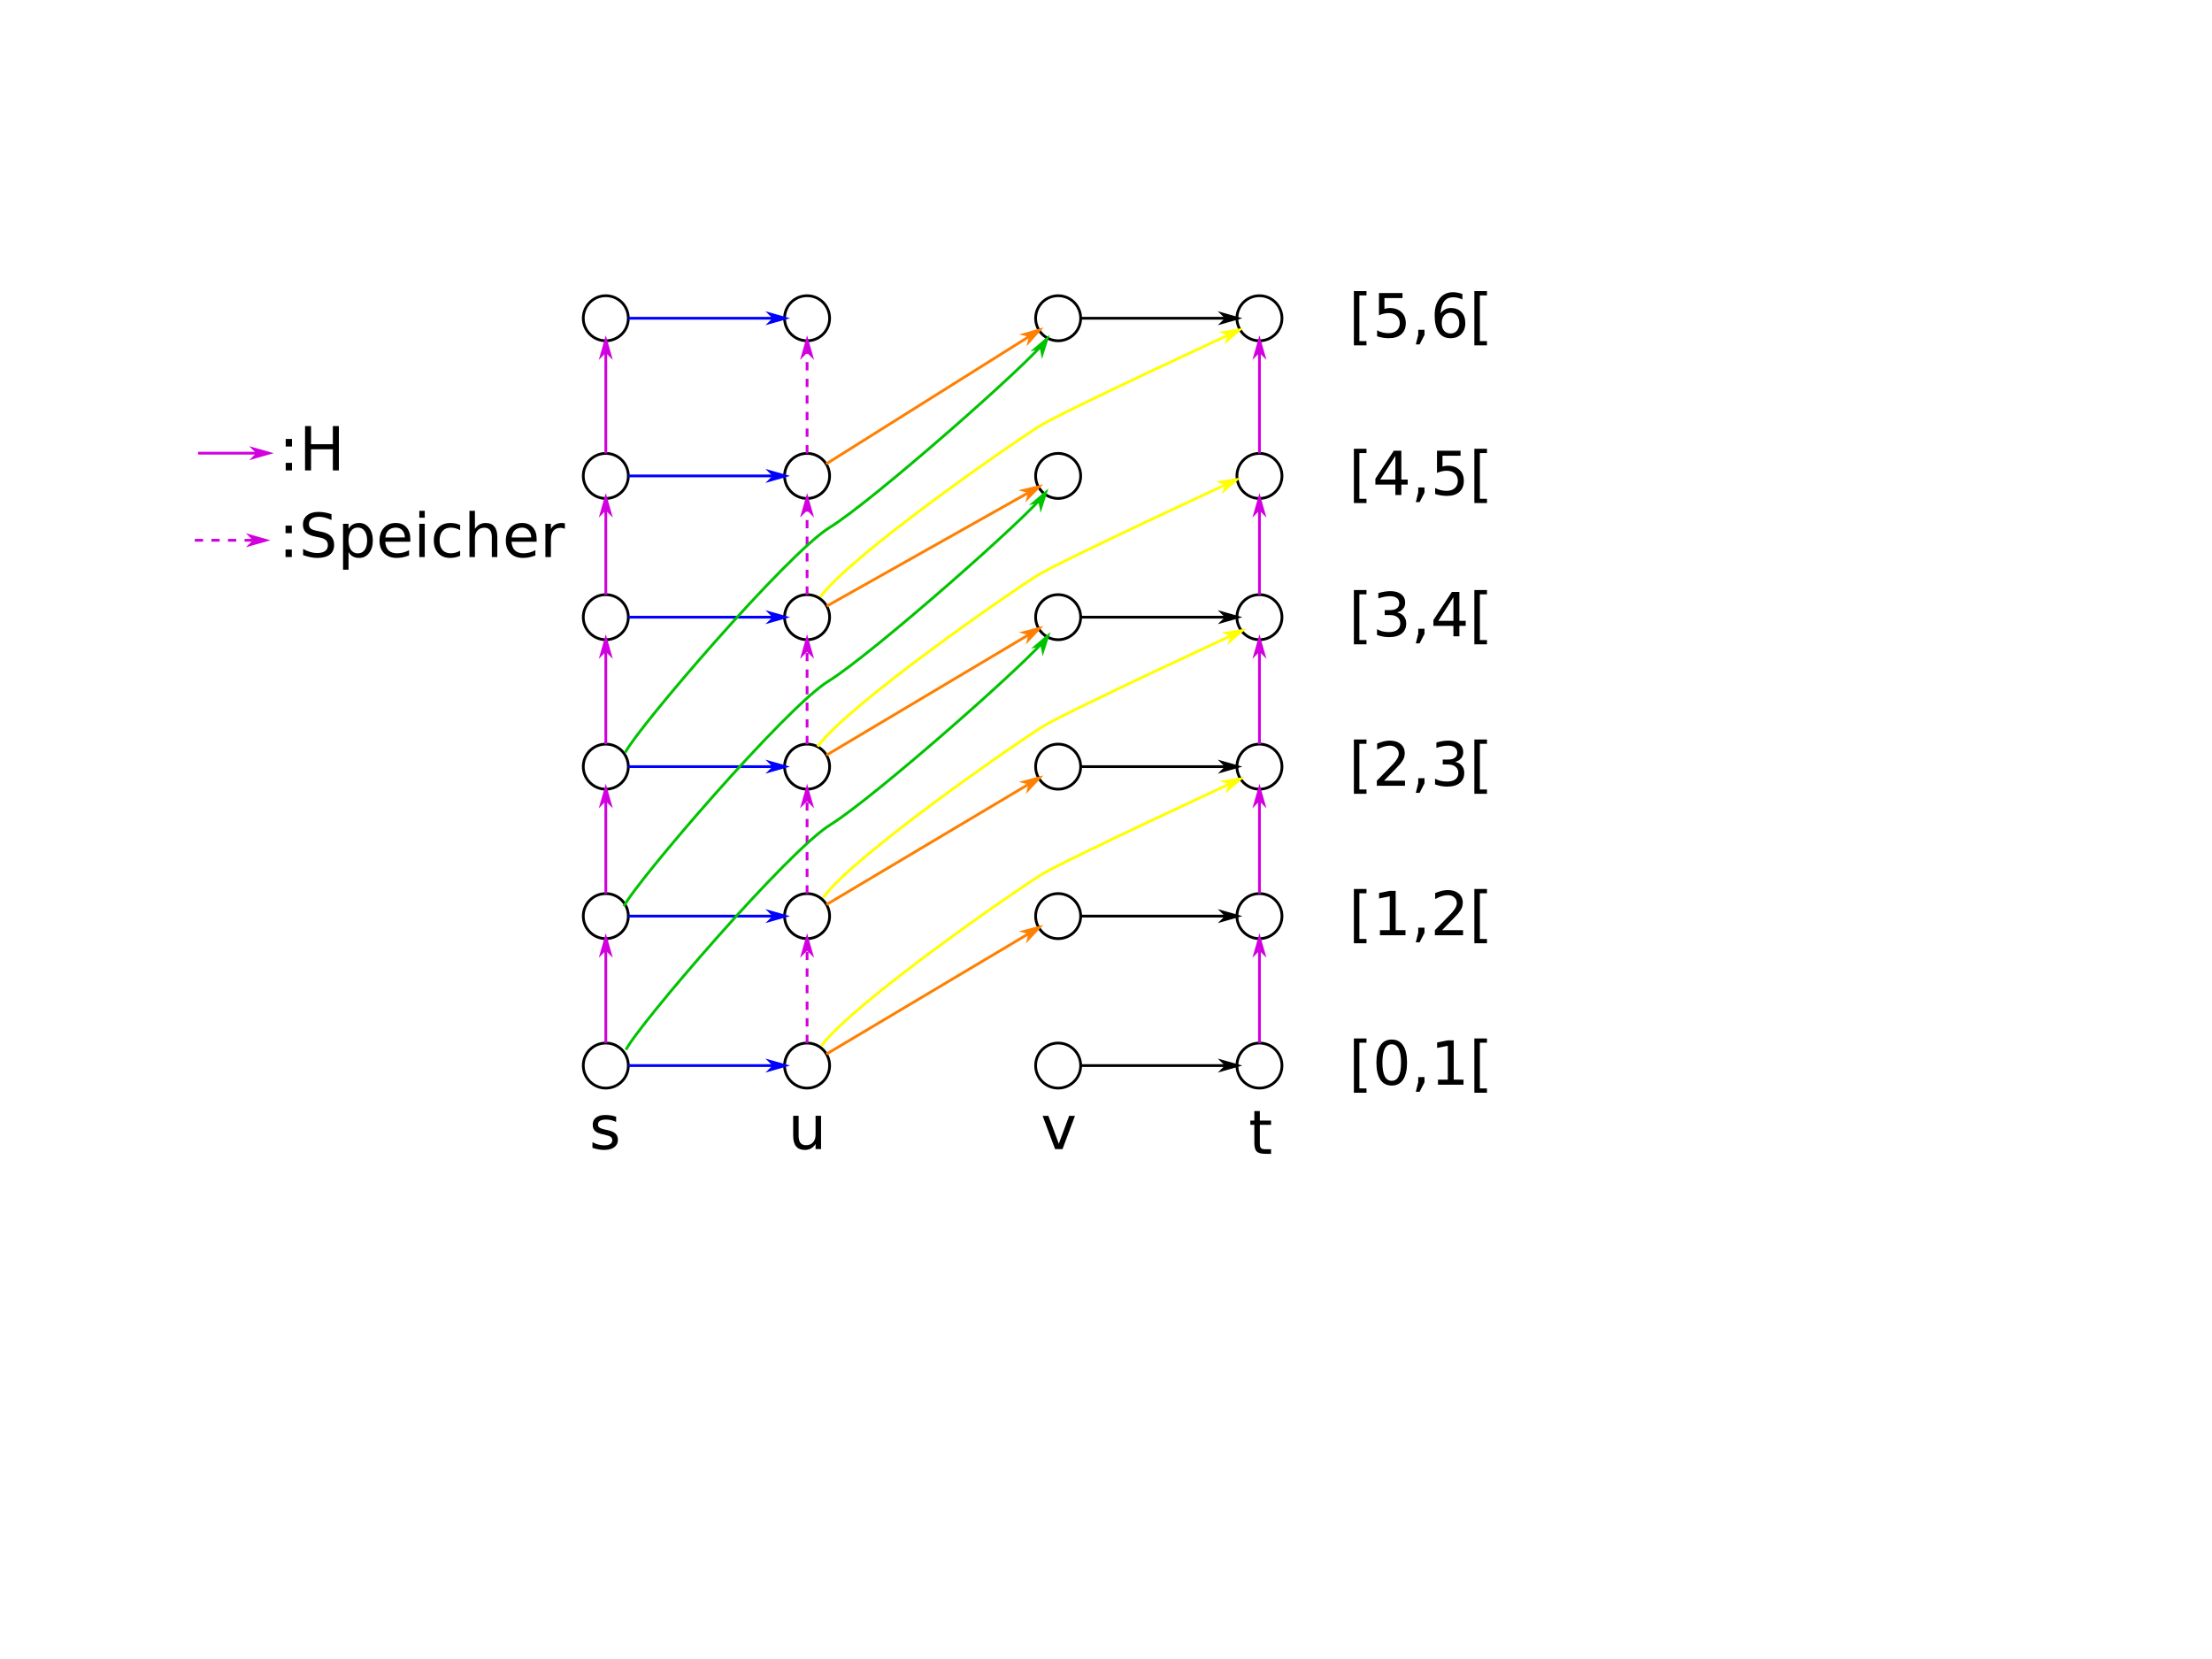
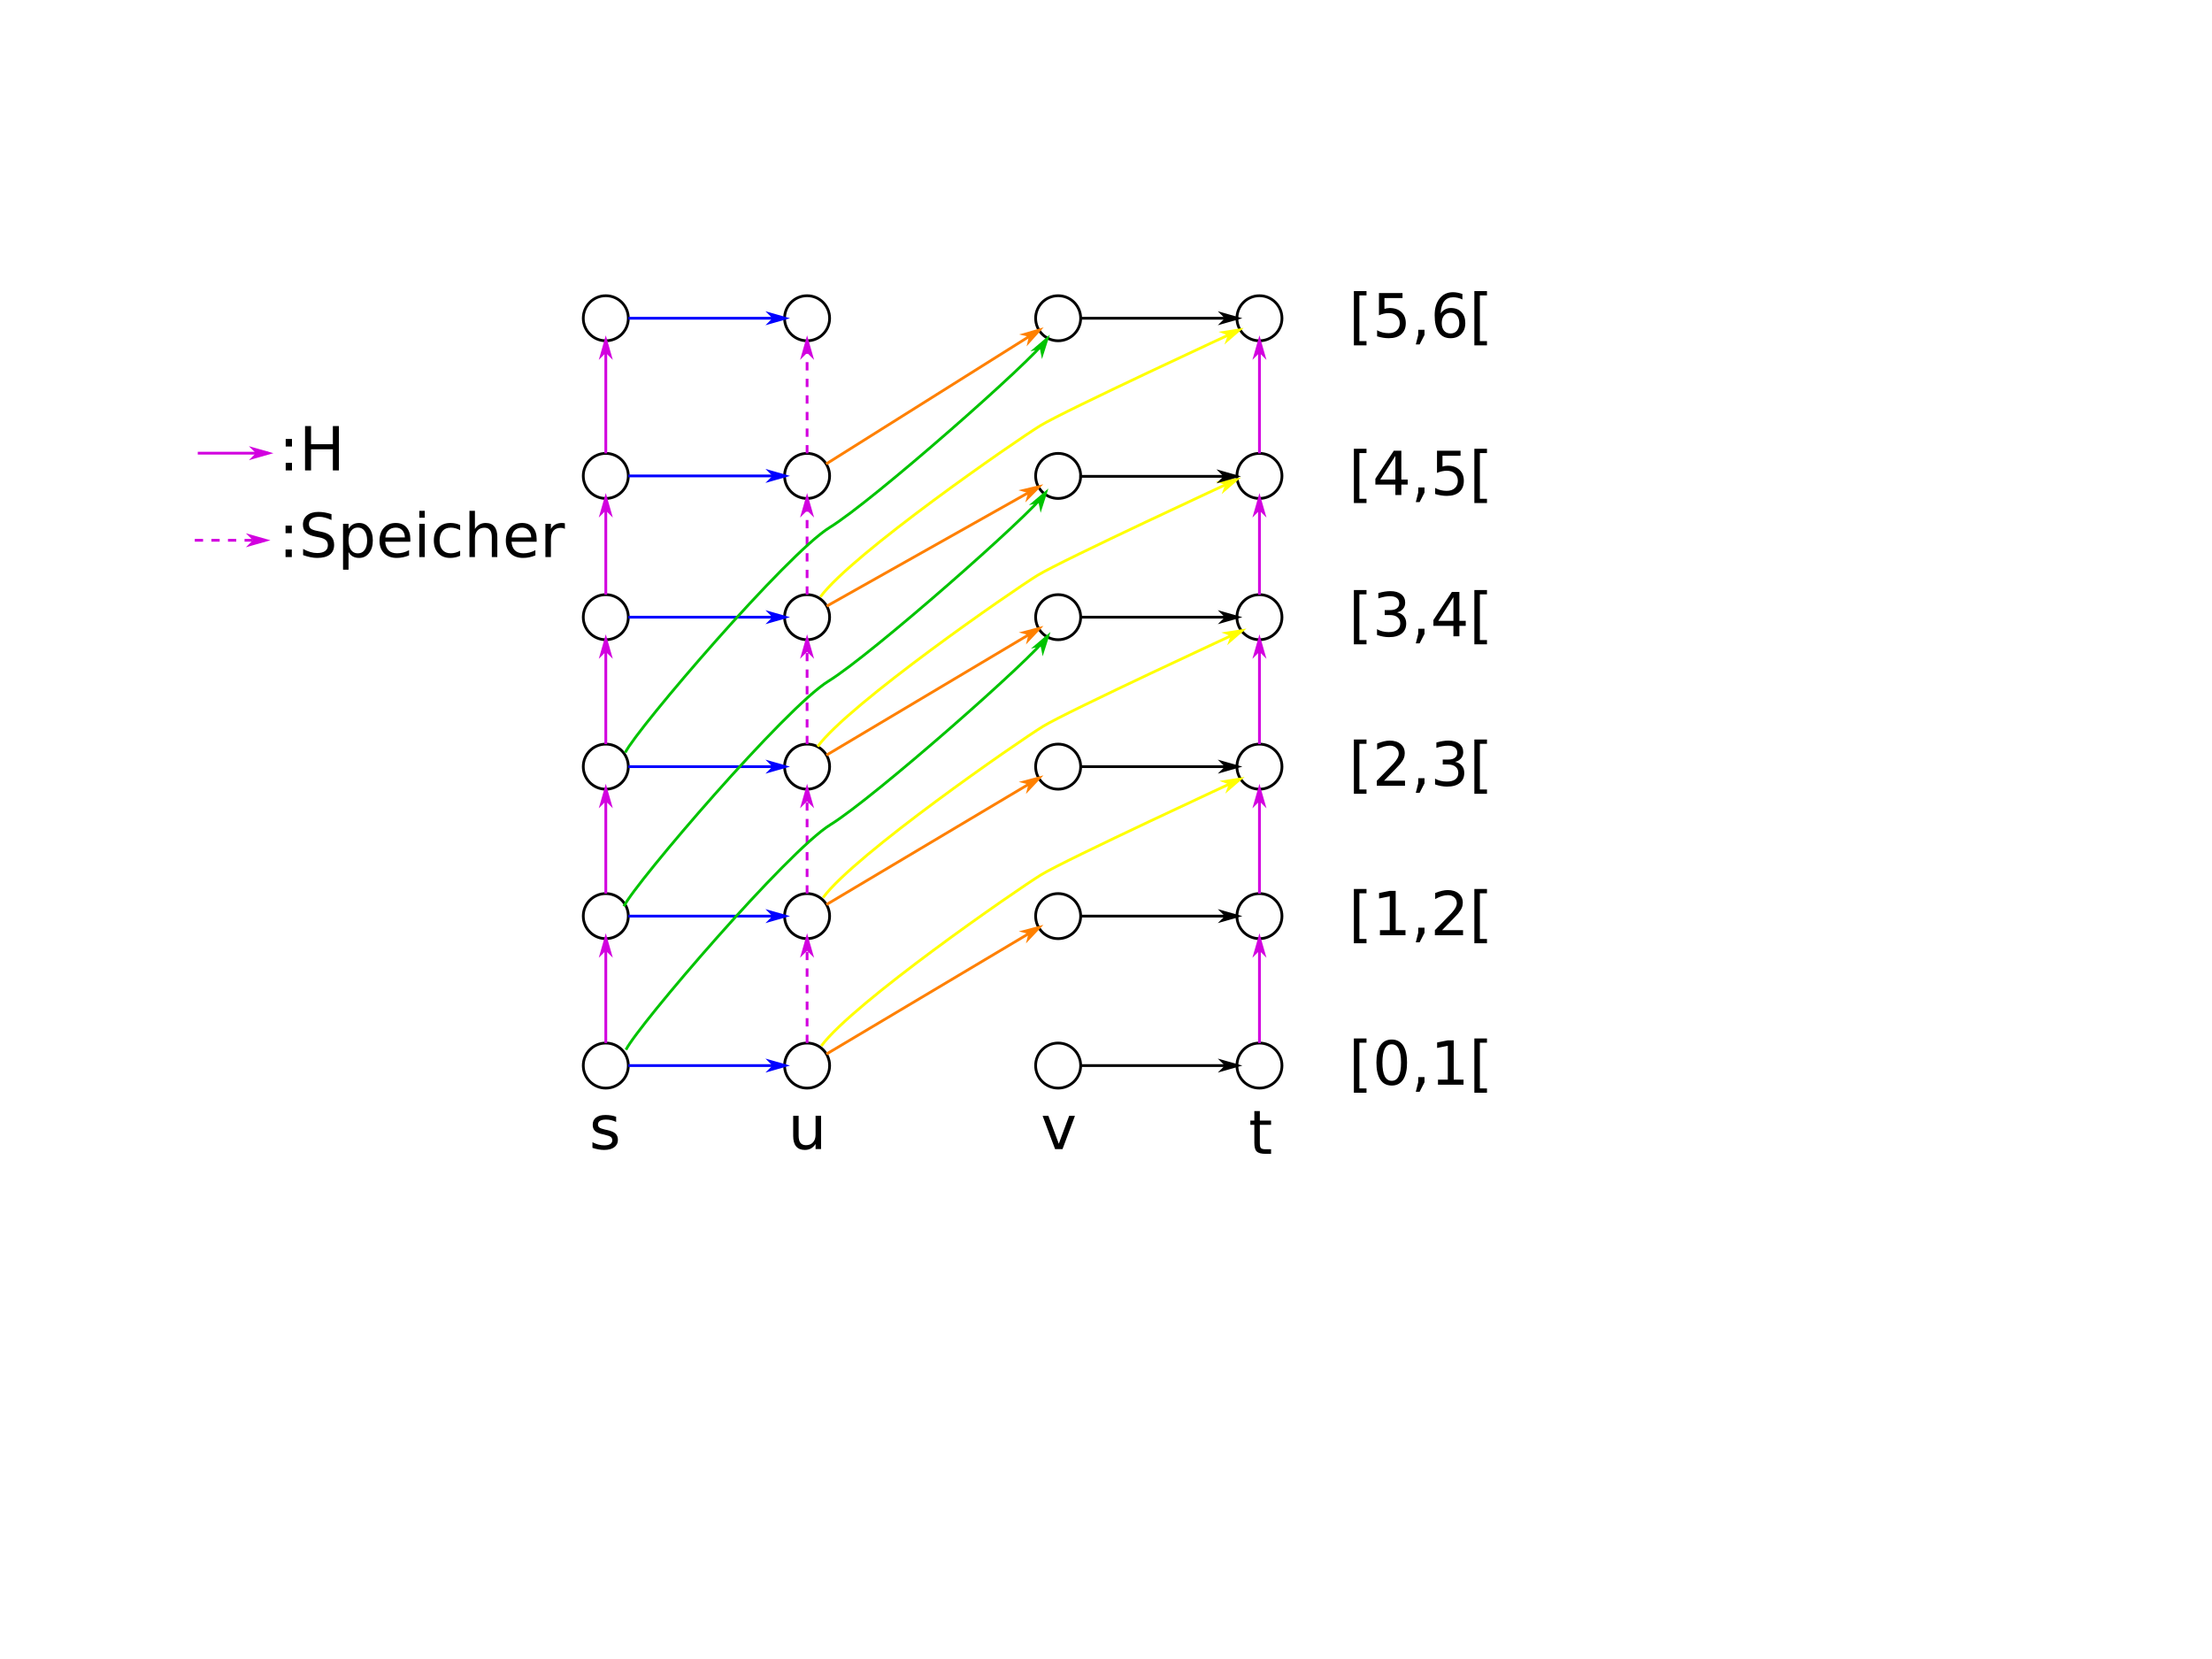
<svg xmlns="http://www.w3.org/2000/svg" width="800px" height="600px" id="svg2985" version="1.1">
  <defs id="defs2987">
    <marker orient="auto" refY="0.0" refX="0.0" id="Arrow1Mend" style="overflow:visible;">
      <path id="path3832" d="M 0.0,0.0 L 5.0,-5.0 L -12.5,0.0 L 5.0,5.0 L 0.0,0.0 z " style="fill-rule:evenodd;stroke:#000000;stroke-width:1.0pt;marker-start:none;" transform="scale(0.4) rotate(180) translate(10,0)" />
    </marker>
    <marker orient="auto" refY="0" refX="0" id="Arrow1Mend-7" style="overflow:visible">
      <path id="path3832-4" d="M 0,0 5,-5 -12.5,0 5,5 0,0 z" style="fill-rule:evenodd;stroke:#000000;stroke-width:1pt;marker-start:none" transform="matrix(-0.4,0,0,-0.4,-4,0)" />
    </marker>
    <marker orient="auto" refY="0.0" refX="0.0" id="Arrow1MendT" style="overflow:visible;">
      <path id="path5051" d="M 0.0,0.0 L 5.0,-5.0 L -12.5,0.0 L 5.0,5.0 L 0.0,0.0 z " style="marker-start:none;stroke:#00a300;stroke-width:1.0pt;fill:#00a300;fill-rule:evenodd" transform="scale(0.4) rotate(180) translate(10,0)" />
    </marker>
    <marker orient="auto" refY="0.0" refX="0.0" id="Arrow1Mendh" style="overflow:visible;">
      <path id="path5141" d="M 0.0,0.0 L 5.0,-5.0 L -12.5,0.0 L 5.0,5.0 L 0.0,0.0 z " style="marker-start:none;stroke:#ff0000;stroke-width:1.0pt;fill:#ff0000;fill-rule:evenodd" transform="scale(0.4) rotate(180) translate(10,0)" />
    </marker>
    <marker orient="auto" refY="0" refX="0" id="Arrow1Mend-7n" style="overflow:visible">
      <path id="path4729" d="M 0,0 5,-5 -12.5,0 5,5 0,0 z" style="marker-start:none;stroke:#00e400;stroke-width:1pt;fill:#00e400;fill-rule:evenodd" transform="matrix(-0.4,0,0,-0.4,-4,0)" />
    </marker>
    <marker orient="auto" refY="0" refX="0" id="Arrow1Mend-7k" style="overflow:visible">
      <path id="path4732" d="M 0,0 5,-5 -12.5,0 5,5 0,0 z" style="marker-start:none;stroke:#ff0000;stroke-width:1pt;fill:#ff0000;fill-rule:evenodd" transform="matrix(-0.4,0,0,-0.4,-4,0)" />
    </marker>
    <marker orient="auto" refY="0" refX="0" id="Arrow1Mend-7T" style="overflow:visible">
      <path id="path4735" d="M 0,0 5,-5 -12.5,0 5,5 0,0 z" style="marker-start:none;stroke:#0000ff;stroke-width:1pt;fill:#0000ff;fill-rule:evenodd" transform="matrix(-0.4,0,0,-0.4,-4,0)" />
    </marker>
    <marker orient="auto" refY="0" refX="0" id="Arrow1Mend-7c" style="overflow:visible">
      <path id="path4738" d="M 0,0 5,-5 -12.5,0 5,5 0,0 z" style="marker-start:none;stroke:#ffff00;stroke-width:1pt;fill:#ffff00;fill-rule:evenodd" transform="matrix(-0.4,0,0,-0.4,-4,0)" />
    </marker>
    <marker orient="auto" refY="0" refX="0" id="Arrow1Mend-7-0" style="overflow:visible">
      <path id="path3832-4-6" d="M 0,0 5,-5 -12.5,0 5,5 0,0 z" style="fill-rule:evenodd;stroke:#000000;stroke-width:1pt;marker-start:none" transform="matrix(-0.4,0,0,-0.4,-4,0)" />
    </marker>
    <marker orient="auto" refY="0" refX="0" id="marker3040" style="overflow:visible">
      <path id="path3042" d="M 0,0 5,-5 -12.5,0 5,5 0,0 z" style="fill-rule:evenodd;stroke:#000000;stroke-width:1pt;marker-start:none" transform="matrix(-0.4,0,0,-0.4,-4,0)" />
    </marker>
    <marker orient="auto" refY="0" refX="0" id="marker3044" style="overflow:visible">
      <path id="path3046" d="M 0,0 5,-5 -12.5,0 5,5 0,0 z" style="fill-rule:evenodd;stroke:#000000;stroke-width:1pt;marker-start:none" transform="matrix(-0.4,0,0,-0.4,-4,0)" />
    </marker>
    <marker orient="auto" refY="0" refX="0" id="marker3048" style="overflow:visible">
      <path id="path3050" d="M 0,0 5,-5 -12.5,0 5,5 0,0 z" style="fill-rule:evenodd;stroke:#000000;stroke-width:1pt;marker-start:none" transform="matrix(-0.4,0,0,-0.4,-4,0)" />
    </marker>
    <marker orient="auto" refY="0" refX="0" id="marker3052" style="overflow:visible">
      <path id="path3054" d="M 0,0 5,-5 -12.5,0 5,5 0,0 z" style="fill-rule:evenodd;stroke:#000000;stroke-width:1pt;marker-start:none" transform="matrix(-0.4,0,0,-0.4,-4,0)" />
    </marker>
    <marker orient="auto" refY="0" refX="0" id="marker30520" style="overflow:visible">
      <path id="path4430" d="M 0,0 5,-5 -12.5,0 5,5 0,0 z" style="marker-start:none;stroke:#d200df;stroke-width:1pt;fill:#d200df;fill-rule:evenodd" transform="matrix(-0.4,0,0,-0.4,-4,0)" />
    </marker>
    <marker orient="auto" refY="0" refX="0" id="marker3052d" style="overflow:visible">
      <path id="path4433" d="M 0,0 5,-5 -12.5,0 5,5 0,0 z" style="marker-start:none;stroke:#ff8000;stroke-width:1pt;fill:#ff8000;fill-rule:evenodd" transform="matrix(-0.4,0,0,-0.4,-4,0)" />
    </marker>
    <marker orient="auto" refY="0" refX="0" id="marker3052R" style="overflow:visible">
      <path id="path4436" d="M 0,0 5,-5 -12.5,0 5,5 0,0 z" style="marker-start:none;stroke:#d200df;stroke-width:1pt;fill:#d200df;fill-rule:evenodd" transform="matrix(-0.4,0,0,-0.4,-4,0)" />
    </marker>
    <marker orient="auto" refY="0" refX="0" id="marker30520q" style="overflow:visible">
      <path id="path4439" d="M 0,0 5,-5 -12.5,0 5,5 0,0 z" style="marker-start:none;stroke:#ff8000;stroke-width:1pt;fill:#ff8000;fill-rule:evenodd" transform="matrix(-0.4,0,0,-0.4,-4,0)" />
    </marker>
    <marker orient="auto" refY="0" refX="0" id="marker3052e" style="overflow:visible">
      <path id="path4442" d="M 0,0 5,-5 -12.5,0 5,5 0,0 z" style="marker-start:none;stroke:#0000ff;stroke-width:1pt;fill:#0000ff;fill-rule:evenodd" transform="matrix(-0.4,0,0,-0.4,-4,0)" />
    </marker>
    <marker orient="auto" refY="0" refX="0" id="marker3052I" style="overflow:visible">
      <path id="path4445" d="M 0,0 5,-5 -12.5,0 5,5 0,0 z" style="marker-start:none;stroke:#d200df;stroke-width:1pt;fill:#d200df;fill-rule:evenodd" transform="matrix(-0.4,0,0,-0.4,-4,0)" />
    </marker>
    <marker orient="auto" refY="0" refX="0" id="marker3052D" style="overflow:visible">
      <path id="path4448" d="M 0,0 5,-5 -12.5,0 5,5 0,0 z" style="marker-start:none;stroke:#ffff00;stroke-width:1pt;fill:#ffff00;fill-rule:evenodd" transform="matrix(-0.4,0,0,-0.4,-4,0)" />
    </marker>
    <marker orient="auto" refY="0" refX="0" id="marker3052J" style="overflow:visible">
      <path id="path4451" d="M 0,0 5,-5 -12.5,0 5,5 0,0 z" style="marker-start:none;stroke:#00c300;stroke-width:1pt;fill:#00c300;fill-rule:evenodd" transform="matrix(-0.4,0,0,-0.4,-4,0)" />
    </marker>
    <marker orient="auto" refY="0" refX="0" id="marker3052t" style="overflow:visible">
      <path id="path4454" d="M 0,0 5,-5 -12.5,0 5,5 0,0 z" style="marker-start:none;stroke:#d200df;stroke-width:1pt;fill:#d200df;fill-rule:evenodd" transform="matrix(-0.4,0,0,-0.4,-4,0)" />
    </marker>
    <marker orient="auto" refY="0" refX="0" id="marker3052b" style="overflow:visible">
      <path id="path4457" d="M 0,0 5,-5 -12.5,0 5,5 0,0 z" style="marker-start:none;stroke:#0000ff;stroke-width:1pt;fill:#0000ff;fill-rule:evenodd" transform="matrix(-0.4,0,0,-0.4,-4,0)" />
    </marker>
    <marker orient="auto" refY="0" refX="0" id="marker3052x" style="overflow:visible">
      <path id="path4460" d="M 0,0 5,-5 -12.5,0 5,5 0,0 z" style="marker-start:none;stroke:#ffff00;stroke-width:1pt;fill:#ffff00;fill-rule:evenodd" transform="matrix(-0.4,0,0,-0.4,-4,0)" />
    </marker>
    <marker orient="auto" refY="0" refX="0" id="marker3052Q" style="overflow:visible">
      <path id="path4463" d="M 0,0 5,-5 -12.5,0 5,5 0,0 z" style="marker-start:none;stroke:#d200df;stroke-width:1pt;fill:#d200df;fill-rule:evenodd" transform="matrix(-0.4,0,0,-0.4,-4,0)" />
    </marker>
    <marker orient="auto" refY="0" refX="0" id="marker3052Qn" style="overflow:visible">
      <path id="path4466" d="M 0,0 5,-5 -12.5,0 5,5 0,0 z" style="marker-start:none;stroke:#d200df;stroke-width:1pt;fill:#d200df;fill-rule:evenodd" transform="matrix(-0.4,0,0,-0.4,-4,0)" />
    </marker>
    <marker orient="auto" refY="0" refX="0" id="marker30522" style="overflow:visible">
      <path id="path4469" d="M 0,0 5,-5 -12.5,0 5,5 0,0 z" style="marker-start:none;stroke:#ffff00;stroke-width:1pt;fill:#ffff00;fill-rule:evenodd" transform="matrix(-0.4,0,0,-0.4,-4,0)" />
    </marker>
    <marker orient="auto" refY="0" refX="0" id="marker3052L" style="overflow:visible">
      <path id="path4472" d="M 0,0 5,-5 -12.5,0 5,5 0,0 z" style="marker-start:none;stroke:#d200df;stroke-width:1pt;fill:#d200df;fill-rule:evenodd" transform="matrix(-0.4,0,0,-0.4,-4,0)" />
    </marker>
    <marker orient="auto" refY="0" refX="0" id="marker3052N" style="overflow:visible">
      <path id="path4475" d="M 0,0 5,-5 -12.5,0 5,5 0,0 z" style="marker-start:none;stroke:#0000ff;stroke-width:1pt;fill:#0000ff;fill-rule:evenodd" transform="matrix(-0.4,0,0,-0.4,-4,0)" />
    </marker>
    <marker orient="auto" refY="0" refX="0" id="marker3052c" style="overflow:visible">
      <path id="path4478" d="M 0,0 5,-5 -12.5,0 5,5 0,0 z" style="marker-start:none;stroke:#ff8000;stroke-width:1pt;fill:#ff8000;fill-rule:evenodd" transform="matrix(-0.4,0,0,-0.4,-4,0)" />
    </marker>
    <marker orient="auto" refY="0" refX="0" id="marker3052Y" style="overflow:visible">
      <path id="path4481" d="M 0,0 5,-5 -12.5,0 5,5 0,0 z" style="marker-start:none;stroke:#d200df;stroke-width:1pt;fill:#d200df;fill-rule:evenodd" transform="matrix(-0.4,0,0,-0.4,-4,0)" />
    </marker>
    <marker orient="auto" refY="0" refX="0" id="marker3052A" style="overflow:visible">
      <path id="path4484" d="M 0,0 5,-5 -12.5,0 5,5 0,0 z" style="marker-start:none;stroke:#d200df;stroke-width:1pt;fill:#d200df;fill-rule:evenodd" transform="matrix(-0.4,0,0,-0.4,-4,0)" />
    </marker>
    <marker orient="auto" refY="0" refX="0" id="marker3052w" style="overflow:visible">
      <path id="path4487" d="M 0,0 5,-5 -12.5,0 5,5 0,0 z" style="marker-start:none;stroke:#d200df;stroke-width:1pt;fill:#d200df;fill-rule:evenodd" transform="matrix(-0.4,0,0,-0.4,-4,0)" />
    </marker>
    <marker orient="auto" refY="0" refX="0" id="marker3052ci" style="overflow:visible">
      <path id="path4490" d="M 0,0 5,-5 -12.5,0 5,5 0,0 z" style="marker-start:none;stroke:#0000ff;stroke-width:1pt;fill:#0000ff;fill-rule:evenodd" transform="matrix(-0.4,0,0,-0.4,-4,0)" />
    </marker>
    <marker orient="auto" refY="0" refX="0" id="marker3052r" style="overflow:visible">
      <path id="path4493" d="M 0,0 5,-5 -12.5,0 5,5 0,0 z" style="marker-start:none;stroke:#d200df;stroke-width:1pt;fill:#d200df;fill-rule:evenodd" transform="matrix(-0.4,0,0,-0.4,-4,0)" />
    </marker>
    <marker orient="auto" refY="0" refX="0" id="marker3052y" style="overflow:visible">
      <path id="path4496" d="M 0,0 5,-5 -12.5,0 5,5 0,0 z" style="marker-start:none;stroke:#0000ff;stroke-width:1pt;fill:#0000ff;fill-rule:evenodd" transform="matrix(-0.4,0,0,-0.4,-4,0)" />
    </marker>
    <marker orient="auto" refY="0" refX="0" id="marker30528" style="overflow:visible">
      <path id="path4499" d="M 0,0 5,-5 -12.5,0 5,5 0,0 z" style="marker-start:none;stroke:#000000;stroke-width:1pt;fill:#000000;fill-rule:evenodd" transform="matrix(-0.4,0,0,-0.4,-4,0)" />
    </marker>
    <marker orient="auto" refY="0" refX="0" id="marker30528G" style="overflow:visible">
      <path id="path4502" d="M 0,0 5,-5 -12.5,0 5,5 0,0 z" style="marker-start:none;stroke:#000000;stroke-width:1pt;fill:#000000;fill-rule:evenodd" transform="matrix(-0.4,0,0,-0.4,-4,0)" />
    </marker>
    <marker orient="auto" refY="0" refX="0" id="marker3052l" style="overflow:visible">
      <path id="path4505" d="M 0,0 5,-5 -12.5,0 5,5 0,0 z" style="marker-start:none;stroke:#d200df;stroke-width:1pt;fill:#d200df;fill-rule:evenodd" transform="matrix(-0.4,0,0,-0.4,-4,0)" />
    </marker>
    <marker orient="auto" refY="0" refX="0" id="marker3052M" style="overflow:visible">
      <path id="path4508" d="M 0,0 5,-5 -12.5,0 5,5 0,0 z" style="marker-start:none;stroke:#d200df;stroke-width:1pt;fill:#d200df;fill-rule:evenodd" transform="matrix(-0.4,0,0,-0.4,-4,0)" />
    </marker>
    <marker orient="auto" refY="0" refX="0" id="marker3052z" style="overflow:visible">
      <path id="path4511" d="M 0,0 5,-5 -12.5,0 5,5 0,0 z" style="marker-start:none;stroke:#000000;stroke-width:1pt;fill:#000000;fill-rule:evenodd" transform="matrix(-0.4,0,0,-0.4,-4,0)" />
    </marker>
    <marker orient="auto" refY="0" refX="0" id="marker3052xY" style="overflow:visible">
      <path id="path4514" d="M 0,0 5,-5 -12.5,0 5,5 0,0 z" style="marker-start:none;stroke:#d200df;stroke-width:1pt;fill:#d200df;fill-rule:evenodd" transform="matrix(-0.4,0,0,-0.4,-4,0)" />
    </marker>
    <marker orient="auto" refY="0" refX="0" id="marker3052m" style="overflow:visible">
      <path id="path4517" d="M 0,0 5,-5 -12.5,0 5,5 0,0 z" style="marker-start:none;stroke:#ff8000;stroke-width:1pt;fill:#ff8000;fill-rule:evenodd" transform="matrix(-0.4,0,0,-0.4,-4,0)" />
    </marker>
    <marker orient="auto" refY="0" refX="0" id="marker30525" style="overflow:visible">
      <path id="path4520" d="M 0,0 5,-5 -12.5,0 5,5 0,0 z" style="marker-start:none;stroke:#000000;stroke-width:1pt;fill:#000000;fill-rule:evenodd" transform="matrix(-0.4,0,0,-0.4,-4,0)" />
    </marker>
    <marker orient="auto" refY="0" refX="0" id="marker3052JU" style="overflow:visible">
      <path id="path4523" d="M 0,0 5,-5 -12.5,0 5,5 0,0 z" style="marker-start:none;stroke:#0000ff;stroke-width:1pt;fill:#0000ff;fill-rule:evenodd" transform="matrix(-0.4,0,0,-0.4,-4,0)" />
    </marker>
    <marker orient="auto" refY="0" refX="0" id="marker3052p" style="overflow:visible">
      <path id="path4526" d="M 0,0 5,-5 -12.5,0 5,5 0,0 z" style="marker-start:none;stroke:#00c300;stroke-width:1pt;fill:#00c300;fill-rule:evenodd" transform="matrix(-0.4,0,0,-0.4,-4,0)" />
    </marker>
    <marker orient="auto" refY="0" refX="0" id="marker3052Ym" style="overflow:visible">
      <path id="path4529" d="M 0,0 5,-5 -12.5,0 5,5 0,0 z" style="marker-start:none;stroke:#d200df;stroke-width:1pt;fill:#d200df;fill-rule:evenodd" transform="matrix(-0.4,0,0,-0.4,-4,0)" />
    </marker>
    <marker orient="auto" refY="0" refX="0" id="marker3052B" style="overflow:visible">
      <path id="path4532" d="M 0,0 5,-5 -12.5,0 5,5 0,0 z" style="marker-start:none;stroke:#000000;stroke-width:1pt;fill:#000000;fill-rule:evenodd" transform="matrix(-0.4,0,0,-0.4,-4,0)" />
    </marker>
    <marker orient="auto" refY="0" refX="0" id="marker3052mb" style="overflow:visible">
      <path id="path4535" d="M 0,0 5,-5 -12.5,0 5,5 0,0 z" style="marker-start:none;stroke:#00c300;stroke-width:1pt;fill:#00c300;fill-rule:evenodd" transform="matrix(-0.4,0,0,-0.4,-4,0)" />
    </marker>
    <marker orient="auto" refY="0" refX="0" id="marker3052xs" style="overflow:visible">
      <path id="path4538" d="M 0,0 5,-5 -12.5,0 5,5 0,0 z" style="marker-start:none;stroke:#ff8000;stroke-width:1pt;fill:#ff8000;fill-rule:evenodd" transform="matrix(-0.4,0,0,-0.4,-4,0)" />
    </marker>
    <marker orient="auto" refY="0" refX="0" id="marker3052Qj" style="overflow:visible">
      <path id="path4541" d="M 0,0 5,-5 -12.5,0 5,5 0,0 z" style="marker-start:none;stroke:#ffff00;stroke-width:1pt;fill:#ffff00;fill-rule:evenodd" transform="matrix(-0.4,0,0,-0.4,-4,0)" />
    </marker>
    <marker orient="auto" refY="0" refX="0" id="marker3052R-4" style="overflow:visible">
      <path id="path4436-6" d="M 0,0 5,-5 -12.5,0 5,5 0,0 z" style="fill:#d200df;fill-rule:evenodd;stroke:#d200df;stroke-width:1pt;marker-start:none" transform="matrix(-0.4,0,0,-0.4,-4,0)" />
    </marker>
    <marker orient="auto" refY="0" refX="0" id="marker3052R-2" style="overflow:visible">
      <path id="path4436-0" d="M 0,0 5,-5 -12.5,0 5,5 0,0 z" style="fill:#d200df;fill-rule:evenodd;stroke:#d200df;stroke-width:1pt;marker-start:none" transform="matrix(-0.4,0,0,-0.4,-4,0)" />
+     </marker>
+     <marker orient="auto" refY="0" refX="0" id="marker3052z-8" style="overflow:visible">
+       <path id="path4511-1" d="M 0,0 5,-5 -12.5,0 5,5 0,0 z" style="fill:#000000;fill-rule:evenodd;stroke:#000000;stroke-width:1pt;marker-start:none" transform="matrix(-0.4,0,0,-0.4,-4,0)" />
    </marker>
  </defs>
  <g style="display:inline" id="layer1">
    <text xml:space="preserve" x="176.358" y="115.016" id="text4632" style="line-height:125%">
      <tspan x="176.358" y="115.016" id="tspan4636" />
    </text>
    <path style="fill:none;stroke:#000000;stroke-width:1;stroke-miterlimit:0;stroke-opacity:1;stroke-dasharray:none;stroke-dashoffset:0" id="path2995-8" d="m 246.805,238.179 a 8.147,8.147 0 1 1 -16.294,0 8.147,8.147 0 1 1 16.294,0 z" transform="translate(-19.56281,147.2023)" />
    <path transform="translate(53.23687,147.2023)" style="fill:none;stroke:#000000;stroke-width:1;stroke-miterlimit:0;stroke-opacity:1;stroke-dasharray:none;stroke-dashoffset:0" id="path2995-7-9" d="m 246.805,238.179 a 8.147,8.147 0 1 1 -16.294,0 8.147,8.147 0 1 1 16.294,0 z" />
    <path transform="translate(216.8361,147.2023)" style="fill:none;stroke:#000000;stroke-width:1;stroke-miterlimit:0;stroke-opacity:1;stroke-dasharray:none;stroke-dashoffset:0" id="path2995-3-2" d="m 246.805,238.179 a 8.147,8.147 0 1 1 -16.294,0 8.147,8.147 0 1 1 16.294,0 z" />
    <path transform="translate(144.0365,147.2023)" style="fill:none;stroke:#000000;stroke-width:1;stroke-miterlimit:0;stroke-opacity:1;stroke-dasharray:none;stroke-dashoffset:0" id="path2995-9-6" d="m 246.805,238.179 a 8.147,8.147 0 1 1 -16.294,0 8.147,8.147 0 1 1 16.294,0 z" />
    <text xml:space="preserve" style="font-size:22px;font-style:normal;font-weight:normal;line-height:125%;letter-spacing:0px;word-spacing:0px;fill:#000000;fill-opacity:1;stroke:none;font-family:Bitstream Vera Sans" x="213.083" y="415.577" id="text4804-9">
      <tspan x="213.083" y="415.577" id="tspan3028-5">s</tspan>
    </text>
    <text xml:space="preserve" style="font-size:22px;font-style:normal;font-weight:normal;line-height:125%;letter-spacing:0px;word-spacing:0px;fill:#000000;fill-opacity:1;stroke:none;font-family:Bitstream Vera Sans" x="376.414" y="415.588" id="text4816-0">
      <tspan id="tspan4818-4" x="376.414" y="415.588">v<tspan style="font-size:65.001%;baseline-shift:sub" id="tspan4820-8" />
      </tspan>
    </text>
    <text xml:space="preserve" style="font-size:22px;font-style:normal;font-weight:normal;line-height:125%;letter-spacing:0px;word-spacing:0px;fill:#000000;fill-opacity:1;stroke:none;font-family:Bitstream Vera Sans" x="451.604" y="417.296" id="text4822-7">
      <tspan id="tspan4824-1" x="451.604" y="417.296">t</tspan>
    </text>
    <text xml:space="preserve" style="font-size:22px;font-style:normal;font-weight:normal;line-height:125%;letter-spacing:0px;word-spacing:0px;fill:#000000;fill-opacity:1;stroke:none;font-family:Bitstream Vera Sans" x="284.991" y="415.577" id="text4816-1-7">
      <tspan id="tspan4818-3-2" x="284.991" y="415.577">u</tspan>
    </text>
    <path style="fill:none;stroke:#000000;stroke-width:1;stroke-miterlimit:0;stroke-opacity:1;stroke-dasharray:none;stroke-dashoffset:0" id="path2995-8-4" d="m 246.805,238.179 a 8.147,8.147 0 1 1 -16.294,0 8.147,8.147 0 1 1 16.294,0 z" transform="translate(-19.56281,93.14609)" />
    <path transform="translate(53.23687,93.14609)" style="fill:none;stroke:#000000;stroke-width:1;stroke-miterlimit:0;stroke-opacity:1;stroke-dasharray:none;stroke-dashoffset:0" id="path2995-7-9-3" d="m 246.805,238.179 a 8.147,8.147 0 1 1 -16.294,0 8.147,8.147 0 1 1 16.294,0 z" />
    <path transform="translate(216.8361,93.14609)" style="fill:none;stroke:#000000;stroke-width:1;stroke-miterlimit:0;stroke-opacity:1;stroke-dasharray:none;stroke-dashoffset:0" id="path2995-3-2-1" d="m 246.805,238.179 a 8.147,8.147 0 1 1 -16.294,0 8.147,8.147 0 1 1 16.294,0 z" />
    <path transform="translate(144.0365,93.14609)" style="fill:none;stroke:#000000;stroke-width:1;stroke-miterlimit:0;stroke-opacity:1;stroke-dasharray:none;stroke-dashoffset:0" id="path2995-9-6-4" d="m 246.805,238.179 a 8.147,8.147 0 1 1 -16.294,0 8.147,8.147 0 1 1 16.294,0 z" />
    <path style="fill:none;stroke:#000000;stroke-width:1;stroke-miterlimit:0;stroke-opacity:1;stroke-dasharray:none;stroke-dashoffset:0" id="path2995-8-9" d="m 246.805,238.179 a 8.147,8.147 0 1 1 -16.294,0 8.147,8.147 0 1 1 16.294,0 z" transform="translate(-19.56281,39.08986)" />
    <path transform="translate(53.23687,39.08986)" style="fill:none;stroke:#000000;stroke-width:1;stroke-miterlimit:0;stroke-opacity:1;stroke-dasharray:none;stroke-dashoffset:0" id="path2995-7-9-4" d="m 246.805,238.179 a 8.147,8.147 0 1 1 -16.294,0 8.147,8.147 0 1 1 16.294,0 z" />
    <path transform="translate(216.8361,39.08986)" style="fill:none;stroke:#000000;stroke-width:1;stroke-miterlimit:0;stroke-opacity:1;stroke-dasharray:none;stroke-dashoffset:0" id="path2995-3-2-2" d="m 246.805,238.179 a 8.147,8.147 0 1 1 -16.294,0 8.147,8.147 0 1 1 16.294,0 z" />
    <path transform="translate(144.0365,39.08986)" style="fill:none;stroke:#000000;stroke-width:1;stroke-miterlimit:0;stroke-opacity:1;stroke-dasharray:none;stroke-dashoffset:0" id="path2995-9-6-2" d="m 246.805,238.179 a 8.147,8.147 0 1 1 -16.294,0 8.147,8.147 0 1 1 16.294,0 z" />
    <path style="fill:none;stroke:#000000;stroke-width:1;stroke-miterlimit:0;stroke-opacity:1;stroke-dasharray:none;stroke-dashoffset:0" id="path2995-8-1" d="m 246.805,238.179 a 8.147,8.147 0 1 1 -16.294,0 8.147,8.147 0 1 1 16.294,0 z" transform="translate(-19.56281,-14.96639)" />
    <path transform="translate(53.23687,-14.96639)" style="fill:none;stroke:#000000;stroke-width:1;stroke-miterlimit:0;stroke-opacity:1;stroke-dasharray:none;stroke-dashoffset:0" id="path2995-7-9-2" d="m 246.805,238.179 a 8.147,8.147 0 1 1 -16.294,0 8.147,8.147 0 1 1 16.294,0 z" />
    <path transform="translate(216.8361,-14.96639)" style="fill:none;stroke:#000000;stroke-width:1;stroke-miterlimit:0;stroke-opacity:1;stroke-dasharray:none;stroke-dashoffset:0" id="path2995-3-2-8" d="m 246.805,238.179 a 8.147,8.147 0 1 1 -16.294,0 8.147,8.147 0 1 1 16.294,0 z" />
    <path transform="translate(144.0365,-14.96639)" style="fill:none;stroke:#000000;stroke-width:1;stroke-miterlimit:0;stroke-opacity:1;stroke-dasharray:none;stroke-dashoffset:0" id="path2995-9-6-8" d="m 246.805,238.179 a 8.147,8.147 0 1 1 -16.294,0 8.147,8.147 0 1 1 16.294,0 z" />
    <path style="fill:none;stroke:#000000;stroke-width:1;stroke-miterlimit:0;stroke-opacity:1;stroke-dasharray:none;stroke-dashoffset:0" id="path2995-8-3" d="m 246.805,238.179 a 8.147,8.147 0 1 1 -16.294,0 8.147,8.147 0 1 1 16.294,0 z" transform="translate(-19.56281,-123.0789)" />
    <path transform="translate(53.23687,-123.0789)" style="fill:none;stroke:#000000;stroke-width:1;stroke-miterlimit:0;stroke-opacity:1;stroke-dasharray:none;stroke-dashoffset:0" id="path2995-7-9-83" d="m 246.805,238.179 a 8.147,8.147 0 1 1 -16.294,0 8.147,8.147 0 1 1 16.294,0 z" />
    <path transform="translate(216.8361,-123.0789)" style="fill:none;stroke:#000000;stroke-width:1;stroke-miterlimit:0;stroke-opacity:1;stroke-dasharray:none;stroke-dashoffset:0" id="path2995-3-2-3" d="m 246.805,238.179 a 8.147,8.147 0 1 1 -16.294,0 8.147,8.147 0 1 1 16.294,0 z" />
    <path transform="translate(144.0365,-123.0789)" style="fill:none;stroke:#000000;stroke-width:1;stroke-miterlimit:0;stroke-opacity:1;stroke-dasharray:none;stroke-dashoffset:0" id="path2995-9-6-3" d="m 246.805,238.179 a 8.147,8.147 0 1 1 -16.294,0 8.147,8.147 0 1 1 16.294,0 z" />
    <path id="path3404" d="M 0,0 0,0" style="fill:none;stroke:#000000;stroke-width:1px;stroke-linecap:butt;stroke-linejoin:miter;stroke-opacity:1" />
    <path id="path3444" d="M 0,0 0,0" style="fill:none;stroke:#000000;stroke-width:1px;stroke-linecap:butt;stroke-linejoin:miter;stroke-opacity:1" />
    <path style="fill:none;stroke:#000000;stroke-width:1;stroke-miterlimit:0;stroke-opacity:1;stroke-dasharray:none;stroke-dashoffset:0" id="path2995-8-2" d="m 246.805,238.179 a 8.147,8.147 0 1 1 -16.294,0 8.147,8.147 0 1 1 16.294,0 z" transform="translate(-19.56281,-66.0546)" />
    <path transform="translate(53.23687,-66.0546)" style="fill:none;stroke:#000000;stroke-width:1;stroke-miterlimit:0;stroke-opacity:1;stroke-dasharray:none;stroke-dashoffset:0" id="path2995-7-9-8" d="m 246.805,238.179 a 8.147,8.147 0 1 1 -16.294,0 8.147,8.147 0 1 1 16.294,0 z" />
    <path transform="translate(216.8361,-66.0546)" style="fill:none;stroke:#000000;stroke-width:1;stroke-miterlimit:0;stroke-opacity:1;stroke-dasharray:none;stroke-dashoffset:0" id="path2995-3-2-88" d="m 246.805,238.179 a 8.147,8.147 0 1 1 -16.294,0 8.147,8.147 0 1 1 16.294,0 z" />
    <path transform="translate(144.0365,-66.0546)" style="fill:none;stroke:#000000;stroke-width:1;stroke-miterlimit:0;stroke-opacity:1;stroke-dasharray:none;stroke-dashoffset:0" id="path2995-9-6-6" d="m 246.805,238.179 a 8.147,8.147 0 1 1 -16.294,0 8.147,8.147 0 1 1 16.294,0 z" />
  </g>
  <g id="layer2">
    <path id="path3396" d="m 390.842,385.381 56.506,0" style="fill:none;stroke:#000000;stroke-width:1px;stroke-linecap:butt;stroke-linejoin:miter;stroke-opacity:1;marker-end:url(#marker3052B)" />
    <path id="path3398" d="m 390.842,331.325 56.506,0" style="fill:none;stroke:#000000;stroke-width:1px;stroke-linecap:butt;stroke-linejoin:miter;stroke-opacity:1;marker-end:url(#marker30525)" />
    <path id="path3400" d="m 390.842,277.269 56.506,0" style="fill:none;stroke:#000000;stroke-width:1px;stroke-linecap:butt;stroke-linejoin:miter;stroke-opacity:1;marker-end:url(#marker30528)" />
    <path id="path3402" d="m 390.842,223.213 56.506,0" style="fill:none;stroke:#000000;stroke-width:1px;stroke-linecap:butt;stroke-linejoin:miter;stroke-opacity:1;marker-end:url(#marker30528G)" />
    <path id="path3406" d="m 390.842,115.1 56.506,0" style="fill:none;stroke:#000000;stroke-width:1px;stroke-linecap:butt;stroke-linejoin:miter;stroke-opacity:1;marker-end:url(#marker3052z)" />
    <path id="path3408" d="m 219.095,377.234 0,-37.762" style="fill:none;stroke:#d200df;stroke-width:1px;stroke-linecap:butt;stroke-linejoin:miter;stroke-opacity:1;marker-end:url(#marker3052xY)" />
    <path id="path3410" d="m 219.095,323.178 0,-37.762" style="fill:none;stroke:#d200df;stroke-width:1px;stroke-linecap:butt;stroke-linejoin:miter;stroke-opacity:1;marker-end:url(#marker3052t)" />
    <path id="path3418" d="m 455.494,377.234 0,-37.762" style="fill:none;stroke:#d200df;stroke-width:1px;stroke-linecap:butt;stroke-linejoin:miter;stroke-opacity:1;marker-end:url(#marker3052Qn)" />
    <path id="path3422" d="m 455.494,269.122 0,-37.762" style="fill:none;stroke:#d200df;stroke-width:1px;stroke-linecap:butt;stroke-linejoin:miter;stroke-opacity:1;marker-end:url(#marker3052l)" />
    <path id="path3428" d="m 227.242,385.381 56.506,0" style="fill:none;stroke:#0000ff;stroke-width:1px;stroke-linecap:butt;stroke-linejoin:miter;stroke-opacity:1;marker-end:url(#marker3052JU)" />
    <path id="path3430" d="m 227.242,331.325 56.506,0" style="fill:none;stroke:#0000ff;stroke-width:1px;stroke-linecap:butt;stroke-linejoin:miter;stroke-opacity:1;marker-end:url(#marker3052N)" />
    <path id="path3432" d="m 227.242,277.269 56.506,0" style="fill:none;stroke:#0000ff;stroke-width:1px;stroke-linecap:butt;stroke-linejoin:miter;stroke-opacity:1;marker-end:url(#marker3052b)" />
    <path id="path3442" d="m 227.242,223.213 56.506,0" style="fill:none;stroke:#0000ff;stroke-width:1px;stroke-linecap:butt;stroke-linejoin:miter;stroke-opacity:1;marker-end:url(#marker3052y)" />
    <path id="path3446" d="m 227.242,115.1 56.506,0" style="fill:none;stroke:#0000ff;stroke-width:1px;stroke-linecap:butt;stroke-linejoin:miter;stroke-opacity:1;marker-end:url(#marker3052ci)" />
    <path id="path3450" d="m 298.795,167.791 76.999,-48.357" style="fill:none;stroke:#ff8000;stroke-width:1px;stroke-linecap:butt;stroke-linejoin:miter;stroke-opacity:1;marker-end:url(#marker3052m)" />
    <path id="path3454" d="m 298.896,273.101 76.797,-45.72" style="fill:none;stroke:#ff8000;stroke-width:1px;stroke-linecap:butt;stroke-linejoin:miter;stroke-opacity:1;marker-end:url(#marker30520q)" />
    <path id="path3456" d="m 298.896,327.157 76.797,-45.72" style="fill:none;stroke:#ff8000;stroke-width:1px;stroke-linecap:butt;stroke-linejoin:miter;stroke-opacity:1;marker-end:url(#marker3052xs)" />
    <path id="path3458" d="m 298.896,381.213 76.797,-45.72" style="fill:none;stroke:#ff8000;stroke-width:1px;stroke-linecap:butt;stroke-linejoin:miter;stroke-opacity:1;marker-end:url(#marker3052d)" />
    <path id="path3100" d="m 227.242,172.124 56.506,0" style="fill:none;stroke:#0000ff;stroke-width:1px;stroke-linecap:butt;stroke-linejoin:miter;stroke-opacity:1;marker-end:url(#marker3052e)" />
    <path id="path3102" d="m 219.095,215.066 0,-34.794" style="fill:none;stroke:#d200df;stroke-width:1px;stroke-linecap:butt;stroke-linejoin:miter;stroke-opacity:1;marker-end:url(#marker3052I)" />
    <path id="path3104" d="m 219.095,163.977 0,-40.73" style="fill:none;stroke:#d200df;stroke-width:1px;stroke-linecap:butt;stroke-linejoin:miter;stroke-opacity:1;marker-end:url(#marker3052R)" />
    <path id="path3106" d="m 455.494,215.066 0,-34.794" style="fill:none;stroke:#d200df;stroke-width:1px;stroke-linecap:butt;stroke-linejoin:miter;stroke-opacity:1;marker-end:url(#marker3052A)" />
    <path id="path3108" d="m 455.494,163.977 0,-40.73" style="fill:none;stroke:#d200df;stroke-width:1px;stroke-linecap:butt;stroke-linejoin:miter;stroke-opacity:1;marker-end:url(#marker30520)" />
    <path id="path3110" d="m 298.997,219.217 76.597,-43.097" style="fill:none;stroke:#ff8000;stroke-width:1px;stroke-linecap:butt;stroke-linejoin:miter;stroke-opacity:1;marker-end:url(#marker3052c)" />
    <path id="path3112" d="m 291.895,377.234 0,-37.762" style="fill:none;stroke:#d200df;stroke-width:1;stroke-linecap:butt;stroke-linejoin:miter;stroke-miterlimit:4;stroke-opacity:1;stroke-dasharray:3, 3;stroke-dashoffset:0;marker-end:url(#marker3052w)" />
    <path id="path3114" d="m 291.895,323.178 0,-37.762" style="fill:none;stroke:#d200df;stroke-width:1;stroke-linecap:butt;stroke-linejoin:miter;stroke-miterlimit:4;stroke-opacity:1;stroke-dasharray:3, 3;stroke-dashoffset:0;marker-end:url(#marker3052M)" />
    <path id="path3116" d="m 291.895,269.122 0,-37.762" style="fill:none;stroke:#d200df;stroke-width:1;stroke-linecap:butt;stroke-linejoin:miter;stroke-miterlimit:4;stroke-opacity:1;stroke-dasharray:3, 3;stroke-dashoffset:0;marker-end:url(#marker3052r)" />
    <path id="path3118" d="m 291.895,215.066 0,-34.794" style="fill:none;stroke:#d200df;stroke-width:1;stroke-linecap:butt;stroke-linejoin:miter;stroke-miterlimit:4;stroke-opacity:1;stroke-dasharray:3, 3;stroke-dashoffset:0;marker-end:url(#marker3052Y)" />
    <path id="path3120" d="m 291.895,163.977 0,-40.73" style="fill:none;stroke:#d200df;stroke-width:1;stroke-linecap:butt;stroke-linejoin:miter;stroke-miterlimit:4;stroke-opacity:1;stroke-dasharray:3, 3;stroke-dashoffset:0;marker-end:url(#marker3052Q)" />
    <path id="path3122" d="m 297.033,378.284 c 11.522,-15.588 70.68,-56.474 79.49,-61.896 8.811,-5.422 71.84,-34.565 71.84,-34.565" style="fill:none;stroke:#ffff00;stroke-width:1px;stroke-linecap:butt;stroke-linejoin:miter;stroke-opacity:1;marker-end:url(#marker3052x)" />
    <path id="path3122-8" d="m 297.696,324.616 c 11.522,-15.588 70.68,-56.474 79.49,-61.896 8.811,-5.422 71.84,-34.565 71.84,-34.565" style="fill:none;stroke:#ffff00;stroke-width:1px;stroke-linecap:butt;stroke-linejoin:miter;stroke-opacity:1;marker-end:url(#marker30522)" />
    <path id="path3122-4" d="m 295.71,269.995 c 11.522,-15.588 70.68,-56.474 79.49,-61.896 8.811,-5.422 71.84,-34.565 71.84,-34.565" style="fill:none;stroke:#ffff00;stroke-width:1px;stroke-linecap:butt;stroke-linejoin:miter;stroke-opacity:1;marker-end:url(#marker3052D)" />
    <path id="path3122-1" d="m 296.703,215.87 c 11.522,-15.588 70.68,-56.474 79.49,-61.896 8.811,-5.422 71.84,-34.565 71.84,-34.565" style="fill:none;stroke:#ffff00;stroke-width:1px;stroke-linecap:butt;stroke-linejoin:miter;stroke-opacity:1;marker-end:url(#marker3052Qj)" />
    <path id="path3156" d="m 226.382,379.669 c 4.469,-8.938 58.593,-72 73.986,-81.435 15.393,-9.435 73.49,-60.58 78.455,-68.028" style="fill:none;stroke:#00c300;stroke-width:1px;stroke-linecap:butt;stroke-linejoin:miter;stroke-opacity:1;marker-end:url(#marker3052J)" />
    <path id="path3156-2" d="m 225.637,327.779 c 4.469,-8.938 58.593,-72 73.986,-81.435 15.393,-9.435 73.49,-60.58 78.455,-68.028" style="fill:none;stroke:#00c300;stroke-width:1px;stroke-linecap:butt;stroke-linejoin:miter;stroke-opacity:1;marker-end:url(#marker3052mb)" />
    <path id="path3156-8" d="m 226.133,272.165 c 4.469,-8.938 58.593,-72 73.986,-81.435 15.393,-9.435 73.49,-60.58 78.455,-68.028" style="fill:none;stroke:#00c300;stroke-width:1px;stroke-linecap:butt;stroke-linejoin:miter;stroke-opacity:1;marker-end:url(#marker3052p)" />
    <path id="path3412" d="m 219.095,269.122 0,-37.762" style="fill:none;stroke:#d200df;stroke-width:1px;stroke-linecap:butt;stroke-linejoin:miter;stroke-opacity:1;marker-end:url(#marker3052Ym);display:inline" />
    <path id="path3420" d="m 455.494,323.178 0,-37.762" style="fill:none;stroke:#d200df;stroke-width:1px;stroke-linecap:butt;stroke-linejoin:miter;stroke-opacity:1;marker-end:url(#marker3052L);display:inline" />
    <g id="g4916" transform="translate(0.112664,0)">
-       <path style="fill:none;stroke:#d200df;stroke-width:1px;stroke-linecap:butt;stroke-linejoin:miter;stroke-opacity:1;marker-end:url(#marker3052R)" d="m 71.527,163.898 25.395,0" id="path3104-4" />
+       <path style="fill:none;stroke:#d200df;stroke-width:1px;stroke-linecap:butt;stroke-linejoin:miter;stroke-opacity:1;marker-end:url(#marker3052R)" d="m 71.414,163.898 25.395,0" id="path3104-4" />
      <text id="text4882" y="170.128" x="100.639" style="font-size:22px;font-style:normal;font-weight:normal;line-height:125%;letter-spacing:0px;word-spacing:0px;fill:#000000;fill-opacity:1;stroke:none;font-family:Bitstream Vera Sans" xml:space="preserve">
        <tspan y="170.128" x="100.639" id="tspan4884">:H</tspan>
      </text>
    </g>
    <g id="g3187">
      <path style="fill:none;stroke:#d200df;stroke-width:1;stroke-linecap:butt;stroke-linejoin:miter;stroke-miterlimit:4;stroke-opacity:1;stroke-dasharray:3, 3;stroke-dashoffset:0;marker-end:url(#marker3052R)" d="m 70.446,195.399 25.395,0" id="path3104-4-2" />
      <text id="text4882-4" y="201.469" x="100.695" style="font-size:22px;font-style:normal;font-weight:normal;line-height:125%;letter-spacing:0px;word-spacing:0px;fill:#000000;fill-opacity:1;stroke:none;font-family:Bitstream Vera Sans" xml:space="preserve">
        <tspan y="201.469" x="100.695" id="tspan4884-3">:Speicher</tspan>
      </text>
    </g>
    <text xml:space="preserve" style="font-size:22px;font-style:normal;font-weight:normal;line-height:125%;letter-spacing:0px;word-spacing:0px;fill:#000000;fill-opacity:1;stroke:none;font-family:Bitstream Vera Sans" x="487.763" y="392.288" id="text4926">
      <tspan id="tspan4928" x="487.763" y="392.288">[0,1[</tspan>
    </text>
    <text xml:space="preserve" style="font-size:22px;font-style:normal;font-weight:normal;line-height:125%;letter-spacing:0px;word-spacing:0px;fill:#000000;fill-opacity:1;stroke:none;font-family:Bitstream Vera Sans" x="487.763" y="338.232" id="text4926-8">
      <tspan id="tspan4928-2" x="487.763" y="338.232">[1,2[</tspan>
    </text>
    <text xml:space="preserve" style="font-size:22px;font-style:normal;font-weight:normal;line-height:125%;letter-spacing:0px;word-spacing:0px;fill:#000000;fill-opacity:1;stroke:none;font-family:Bitstream Vera Sans" x="487.763" y="284.176" id="text4926-7">
      <tspan id="tspan4928-3" x="487.763" y="284.176">[2,3[</tspan>
    </text>
    <text xml:space="preserve" style="font-size:22px;font-style:normal;font-weight:normal;line-height:125%;letter-spacing:0px;word-spacing:0px;fill:#000000;fill-opacity:1;stroke:none;font-family:Bitstream Vera Sans" x="487.763" y="230.12" id="text4926-5">
      <tspan id="tspan4928-37" x="487.763" y="230.12">[3,4[</tspan>
    </text>
    <text xml:space="preserve" style="font-size:22px;font-style:normal;font-weight:normal;line-height:125%;letter-spacing:0px;word-spacing:0px;fill:#000000;fill-opacity:1;stroke:none;font-family:Bitstream Vera Sans" x="487.763" y="179.032" id="text4926-4">
      <tspan id="tspan4928-8" x="487.763" y="179.032">[4,5[</tspan>
    </text>
    <text xml:space="preserve" style="font-size:22px;font-style:normal;font-weight:normal;line-height:125%;letter-spacing:0px;word-spacing:0px;fill:#000000;fill-opacity:1;stroke:none;font-family:Bitstream Vera Sans" x="487.763" y="122.007" id="text4926-0">
      <tspan id="tspan4928-0" x="487.763" y="122.007">[5,6[</tspan>
    </text>
+     <path id="path3406-2" d="m 390.359,172.277 56.506,0" style="fill:none;stroke:#000000;stroke-width:1px;stroke-linecap:butt;stroke-linejoin:miter;stroke-opacity:1;marker-end:url(#marker3052z)" />
  </g>
</svg>
